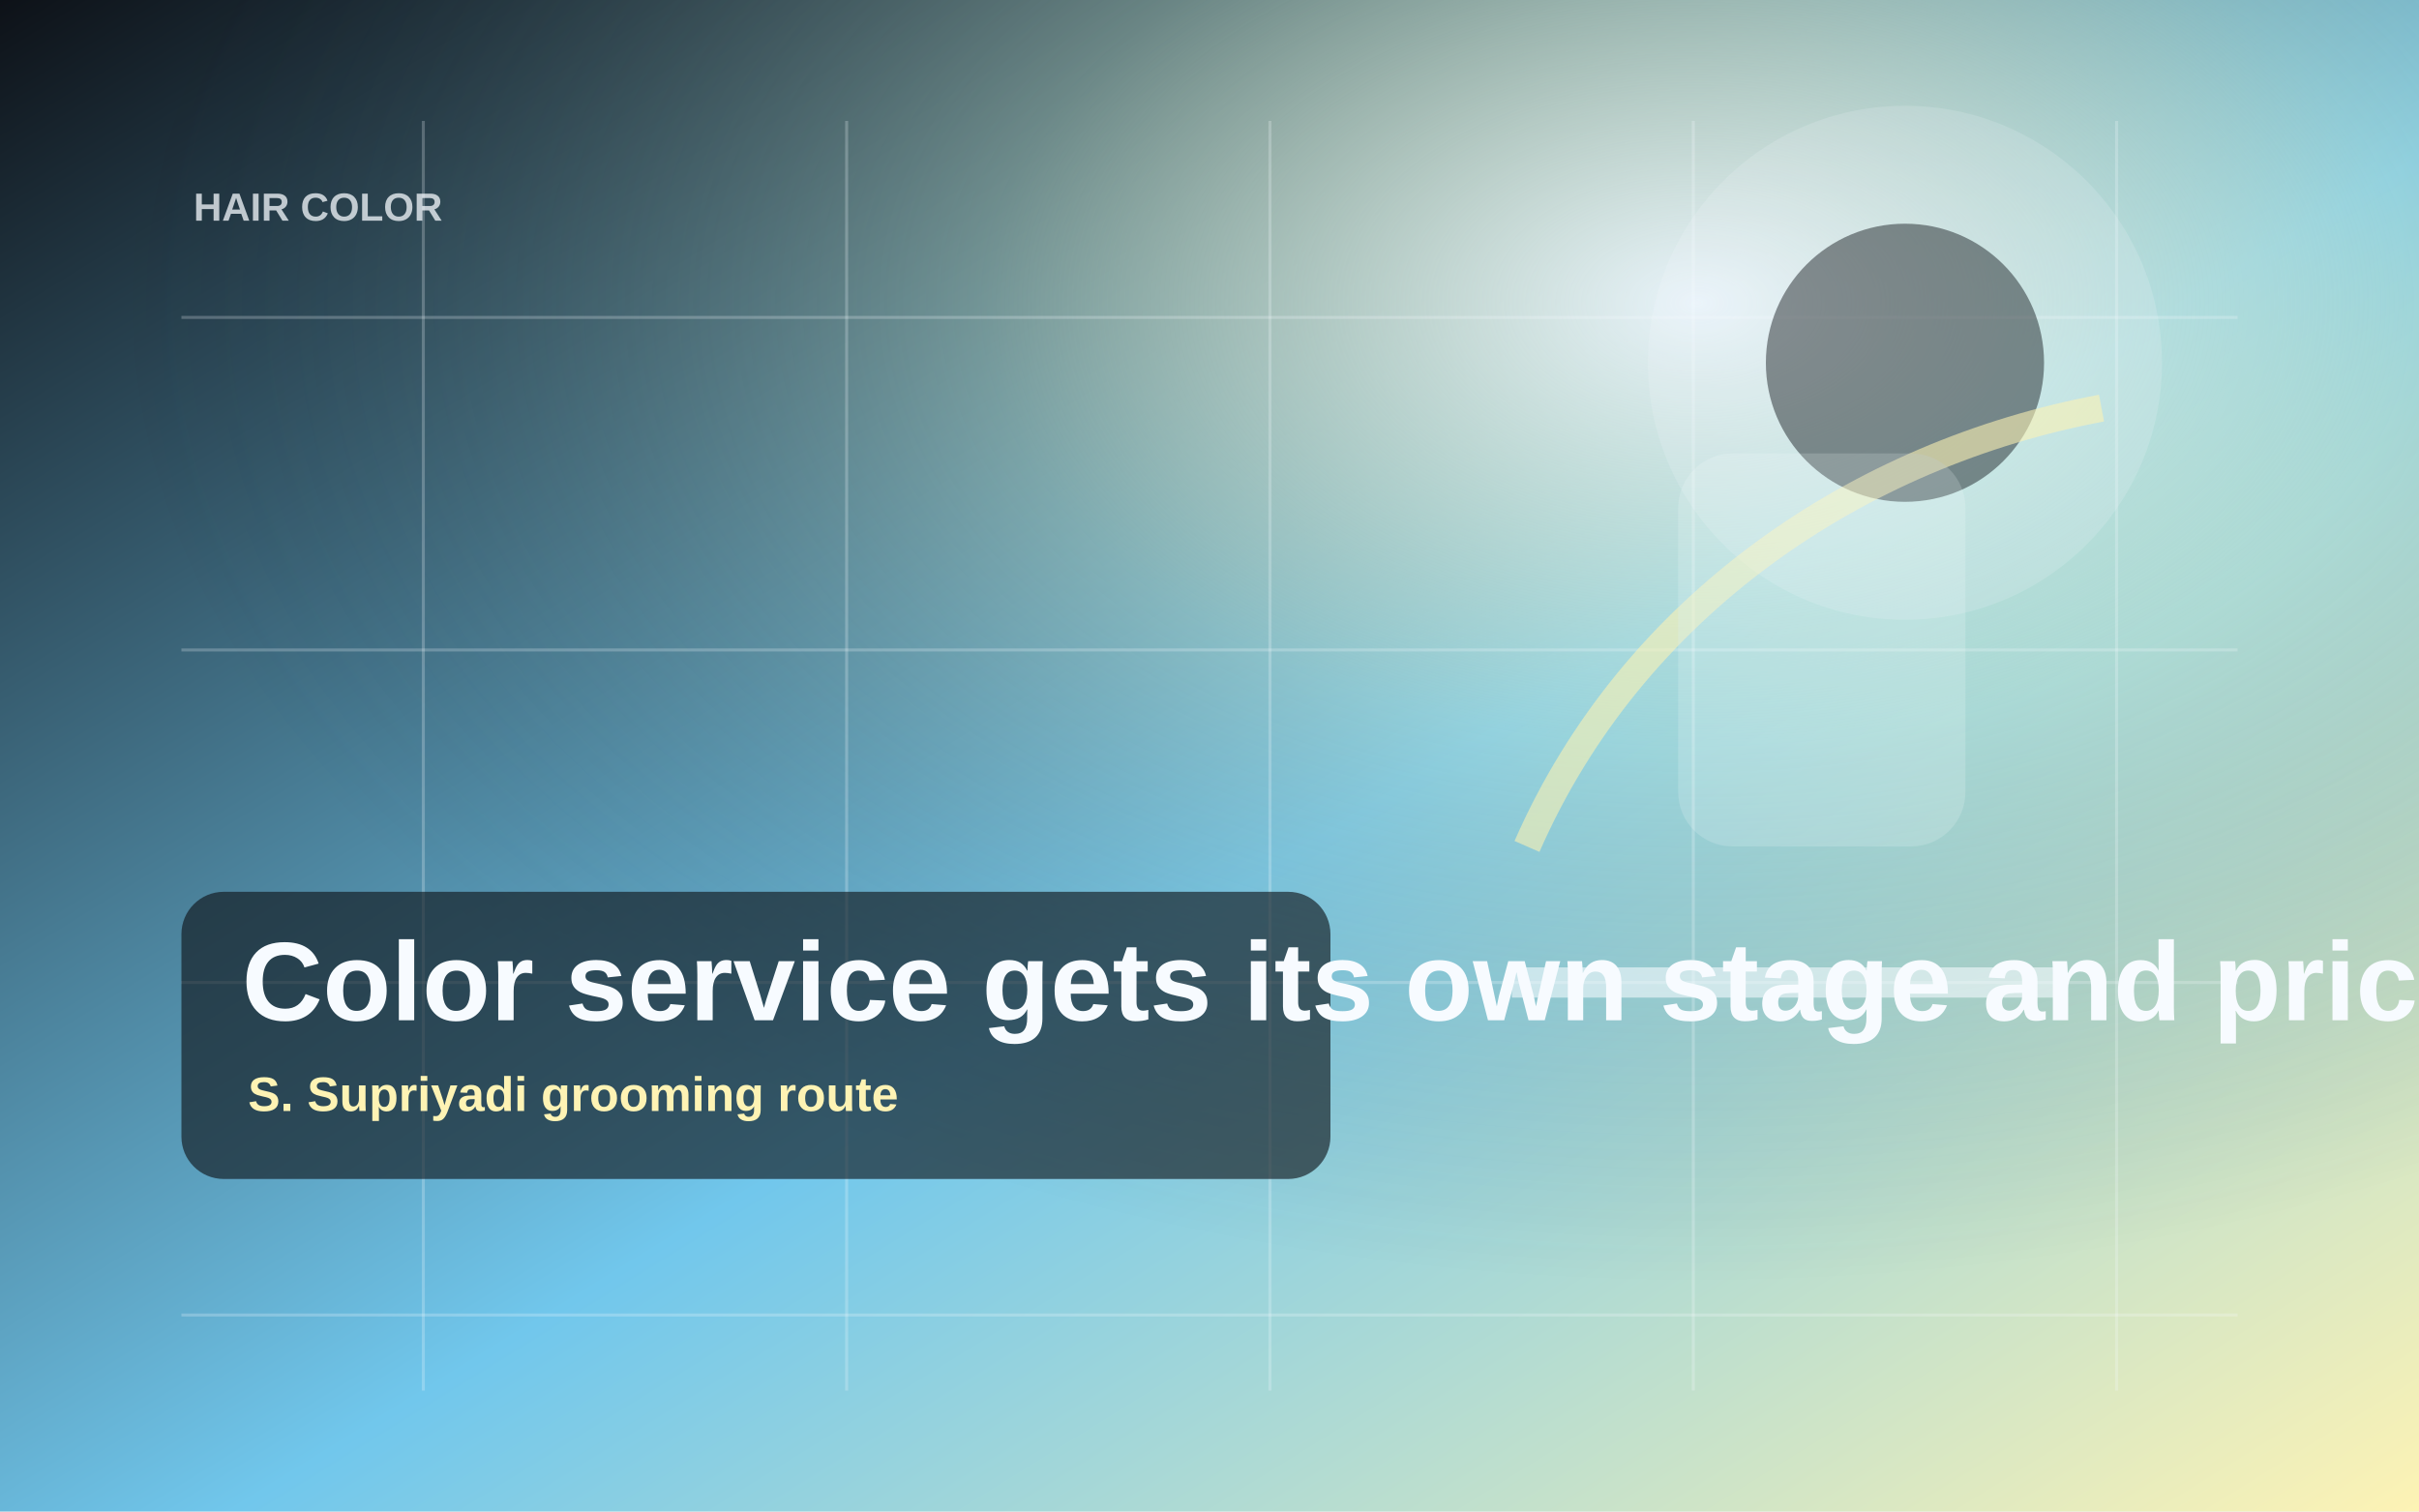
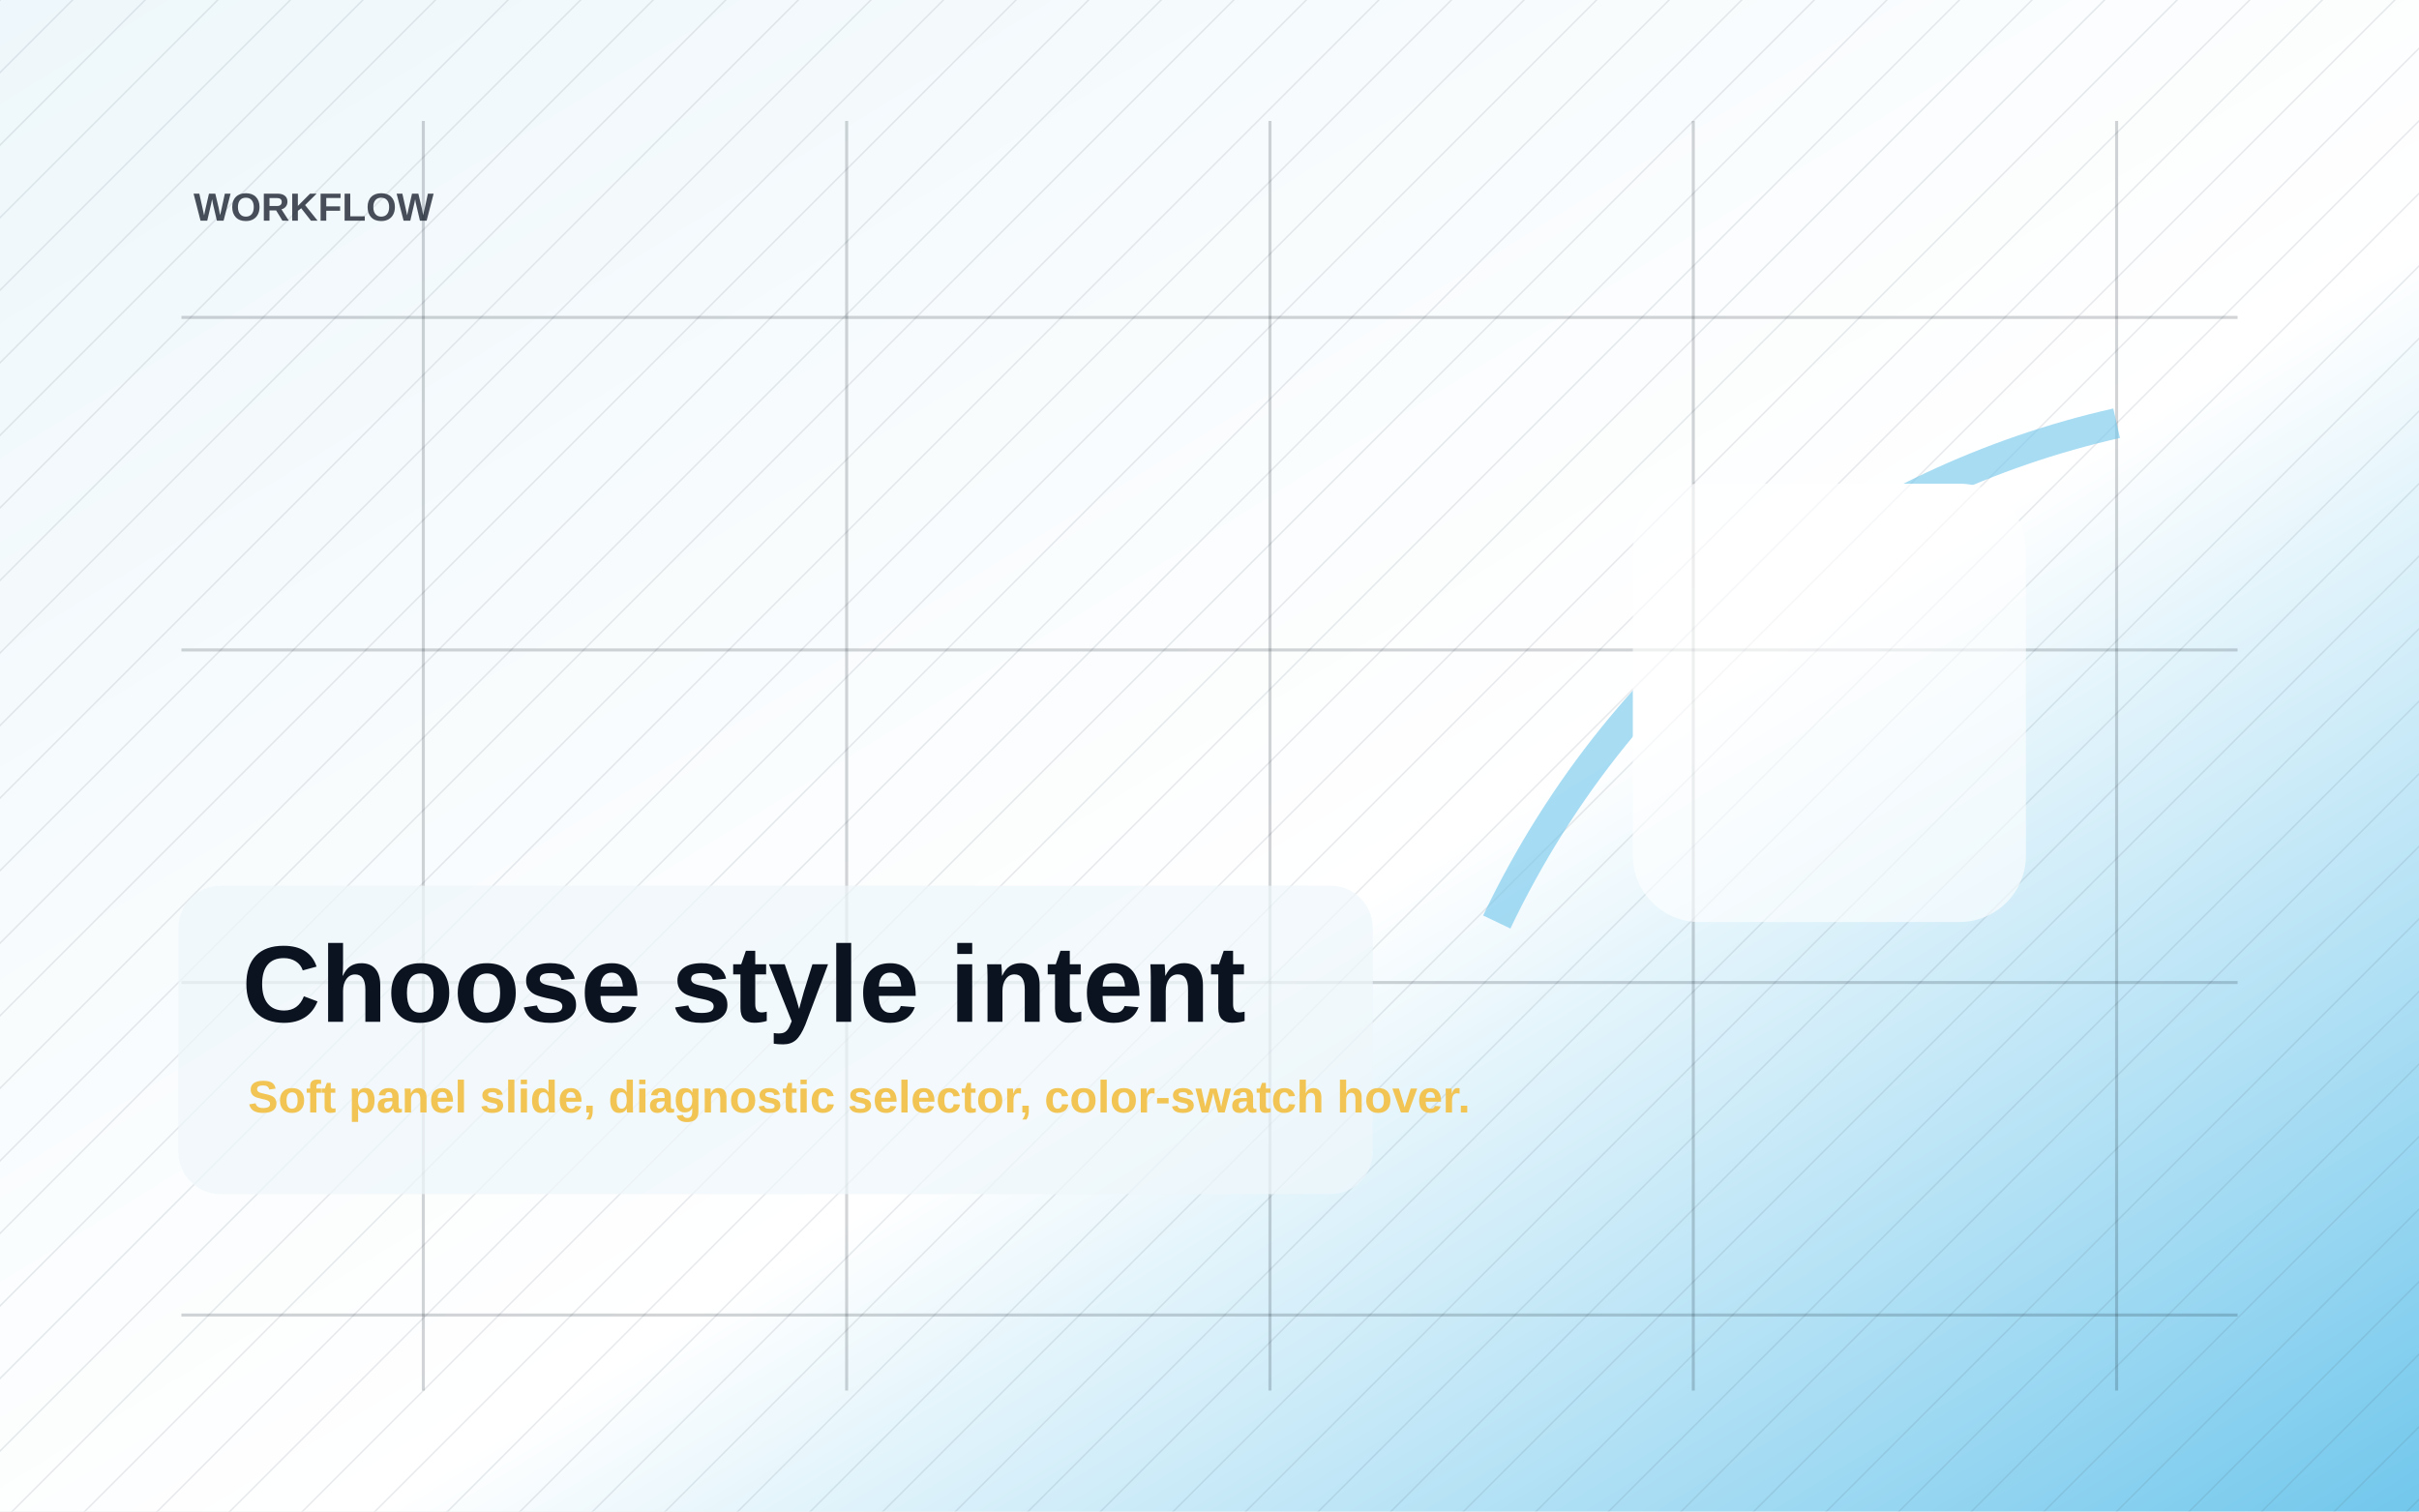
- <svg xmlns="http://www.w3.org/2000/svg" width="1600" height="1000" viewBox="0 0 1600 1000" role="img" aria-label="Color service gets its own stage and pricing logic.">
+ <svg xmlns="http://www.w3.org/2000/svg" width="1600" height="1000" viewBox="0 0 1600 1000" role="img" aria-label="Choose style intent">
  <defs>
    <linearGradient id="bg" x1="0" x2="1" y1="0" y2="1">
-       <stop offset="0" stop-color="#0d1117" />
-       <stop offset="0.55" stop-color="#71c7ec" />
-       <stop offset="1" stop-color="#fef3b4" />
+       <stop offset="0" stop-color="#eef7fb" />
+       <stop offset=".58" stop-color="#ffffff" />
+       <stop offset="1" stop-color="#71c7ec" />
    </linearGradient>
-     <radialGradient id="glow" cx="70%" cy="20%" r="65%">
-       <stop offset="0" stop-color="#f7fbff" stop-opacity=".9" />
-       <stop offset=".45" stop-color="#fef3b4" stop-opacity=".25" />
-       <stop offset="1" stop-color="#0d1117" stop-opacity="0" />
-     </radialGradient>
+     <pattern id="grain" width="48" height="48" patternUnits="userSpaceOnUse">
+       <path d="M0 48L48 0M-12 12L12-12M36 60L60 36" stroke="#526071" stroke-opacity=".13" />
+     </pattern>
  </defs>
  <rect width="1600" height="1000" fill="url(#bg)" />
-   <rect width="1600" height="1000" fill="url(#glow)" />
-   <g fill="none" stroke="#f7fbff" stroke-opacity=".24" stroke-width="2">
-     <path d="M120 210 H1480 M120 430 H1480 M120 650 H1480 M120 870 H1480" />
-     <path d="M280 80 V920 M560 80 V920 M840 80 V920 M1120 80 V920 M1400 80 V920" />
+   <rect width="1600" height="1000" fill="url(#grain)" />
+   <g fill="none" stroke="#0b1320" stroke-opacity=".18" stroke-width="2">
+     <path d="M120 210H1480M120 430H1480M120 650H1480M120 870H1480" />
+     <path d="M280 80V920M560 80V920M840 80V920M1120 80V920M1400 80V920" />
  </g>
-   <circle cx="1260" cy="240" r="170" fill="#f7fbff" opacity=".16" />
-   <circle cx="1260" cy="240" r="92" fill="#0d1117" opacity=".45" />
-   <g opacity=".58">
-     <path d="M1010 560c70-160 220-260 380-290" fill="none" stroke="#fef3b4" stroke-width="18" />
-     <path d="M1000 650h360" stroke="#f7fbff" stroke-width="20" />
-     <rect x="1110" y="300" width="190" height="260" rx="36" fill="#f7fbff" opacity=".3" />
+   <g opacity=".62">
+     <path d="M990 610c86-180 242-292 410-330" fill="none" stroke="#71c7ec" stroke-width="20" />
+     <rect x="1080" y="320" width="260" height="290" rx="44" fill="#ffffff" />
  </g>
-   <rect x="120" y="590" width="760" height="190" rx="28" fill="#0d1117" opacity=".62" />
-   <text x="160" y="675" font-family="Arial, Helvetica, sans-serif" font-size="74" font-weight="900" fill="#f7fbff">Color service gets its own stage and pricing logic.</text>
-   <text x="164" y="735" font-family="Arial, Helvetica, sans-serif" font-size="32" font-weight="700" fill="#fef3b4">S. Supriyadi grooming route</text>
-   <text x="128" y="146" font-family="Arial, Helvetica, sans-serif" font-size="26" font-weight="800" fill="#f7fbff" opacity=".74">HAIR COLOR</text>
+   <rect x="118" y="586" width="790" height="204" rx="28" fill="#eef7fb" opacity=".72" />
+   <text x="160" y="676" font-family="Arial, Helvetica, sans-serif" font-size="72" font-weight="900" fill="#0b1320">Choose style intent</text>
+   <text x="164" y="736" font-family="Arial, Helvetica, sans-serif" font-size="30" font-weight="700" fill="#f1c453">Soft panel slide, diagnostic selector, color-swatch hover.</text>
+   <text x="128" y="146" font-family="Arial, Helvetica, sans-serif" font-size="26" font-weight="800" fill="#0b1320" opacity=".74">WORKFLOW</text>
</svg>
